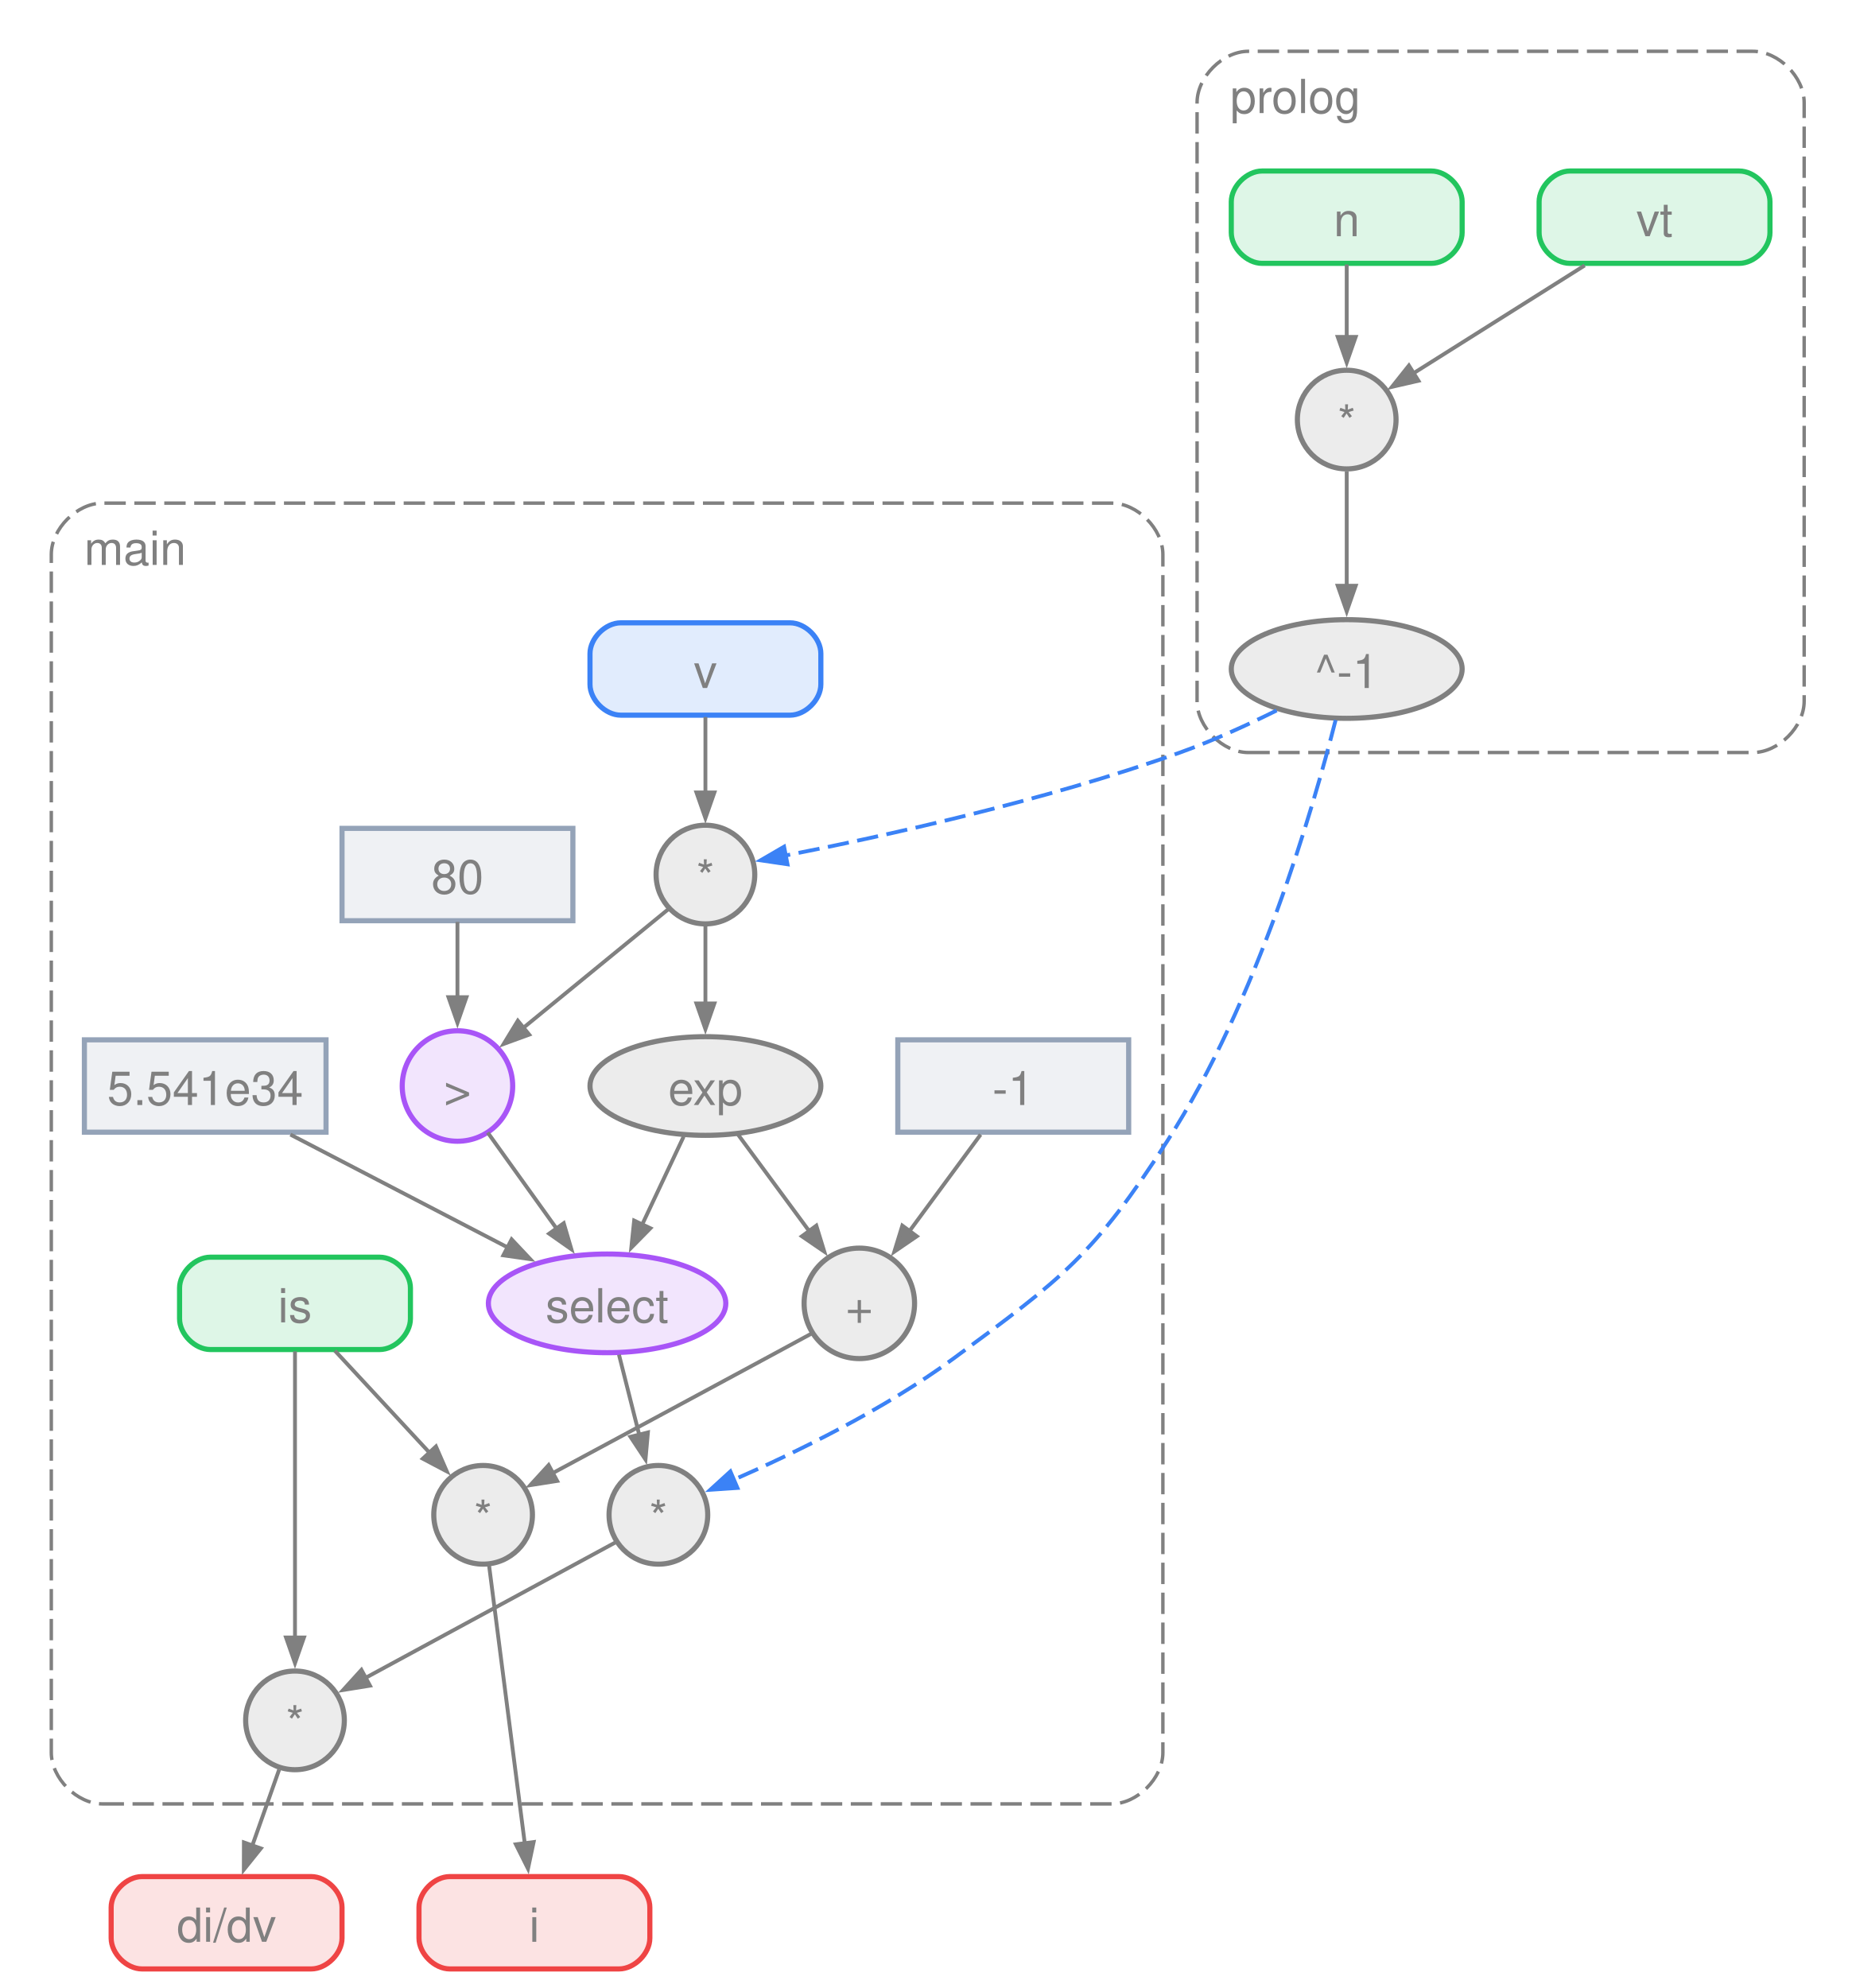
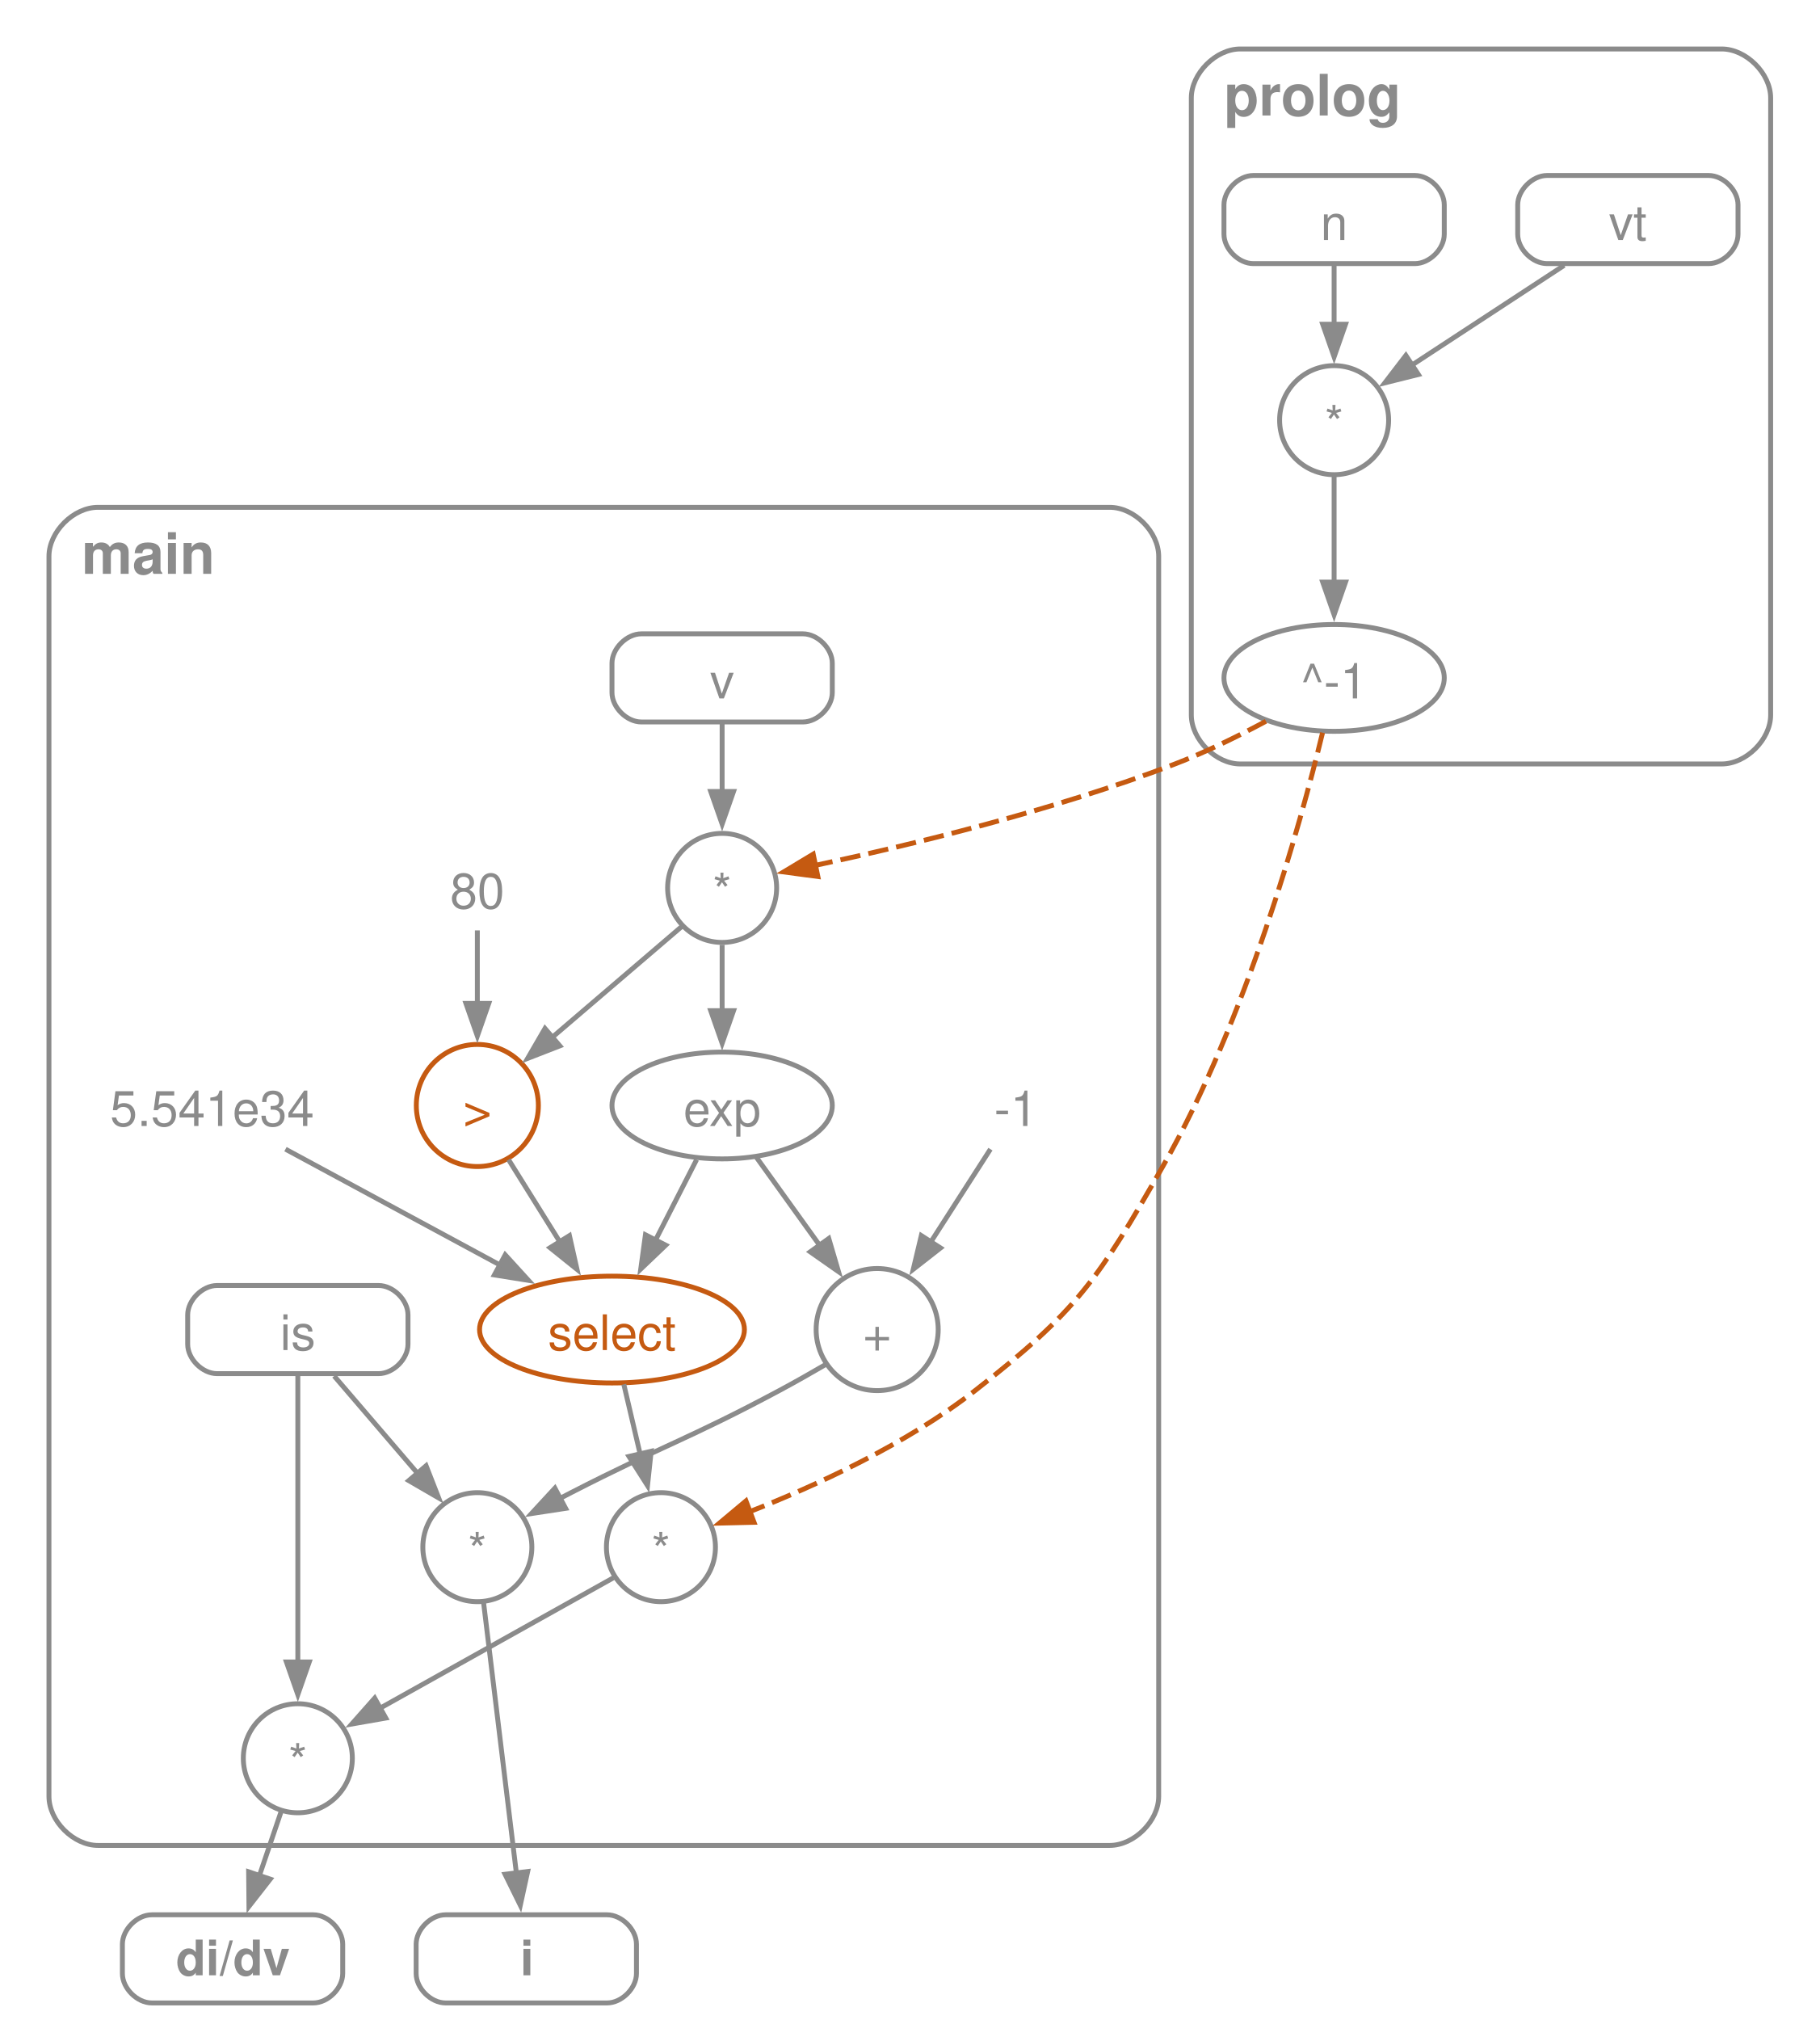
- <svg xmlns="http://www.w3.org/2000/svg" width="434pt" height="465pt" viewBox="0.00 0.00 434.00 465.00">
-   <g id="graph0" class="graph" transform="scale(1 1) rotate(0) translate(4 460.54)">
+ <svg xmlns="http://www.w3.org/2000/svg" width="446pt" height="495pt" viewBox="0.00 0.00 446.00 495.00">
+   <g id="graph0" class="graph" transform="scale(1 1) rotate(0) translate(4 490.82)">
    <g id="clust1" class="cluster">
-       <path fill="none" stroke="#808080" stroke-width="0.8" stroke-dasharray="5,2" d="M288,-284.52C288,-284.52 406,-284.52 406,-284.52 412,-284.52 418,-290.52 418,-296.52 418,-296.52 418,-436.54 418,-436.54 418,-442.54 412,-448.54 406,-448.54 406,-448.54 288,-448.54 288,-448.54 282,-448.54 276,-442.54 276,-436.54 276,-436.54 276,-296.52 276,-296.52 276,-290.52 282,-284.52 288,-284.52" />
-       <text xml:space="preserve" text-anchor="middle" x="299" y="-434.09" font-family="Helvetica,Arial,sans-serif" font-size="11.00" fill="#808080">prolog</text>
+       <path fill="none" stroke="#8b8b8b" stroke-width="1.2" d="M300,-303.61C300,-303.61 418,-303.61 418,-303.61 424,-303.61 430,-309.61 430,-315.61 430,-315.61 430,-466.82 430,-466.82 430,-472.82 424,-478.82 418,-478.82 418,-478.82 300,-478.82 300,-478.82 294,-478.82 288,-472.82 288,-466.82 288,-466.82 288,-315.61 288,-315.61 288,-309.61 294,-303.61 300,-303.61" />
+       <text xml:space="preserve" text-anchor="start" x="296" y="-462.52" font-family="Helvetica,Arial,sans-serif" font-weight="bold" font-size="14.00" fill="#8b8b8b">prolog</text>
    </g>
    <g id="clust2" class="cluster">
-       <path fill="none" stroke="#808080" stroke-width="0.8" stroke-dasharray="5,2" d="M20,-38.6C20,-38.6 256,-38.6 256,-38.6 262,-38.6 268,-44.6 268,-50.6 268,-50.6 268,-330.86 268,-330.86 268,-336.86 262,-342.86 256,-342.86 256,-342.86 20,-342.86 20,-342.86 14,-342.86 8,-336.86 8,-330.86 8,-330.86 8,-50.6 8,-50.6 8,-44.6 14,-38.6 20,-38.6" />
-       <text xml:space="preserve" text-anchor="middle" x="27.62" y="-328.41" font-family="Helvetica,Arial,sans-serif" font-size="11.00" fill="#808080">main</text>
+       <path fill="none" stroke="#8b8b8b" stroke-width="1.2" d="M20,-38.6C20,-38.6 268,-38.6 268,-38.6 274,-38.6 280,-44.6 280,-50.6 280,-50.6 280,-354.5 280,-354.5 280,-360.5 274,-366.5 268,-366.5 268,-366.5 20,-366.5 20,-366.5 14,-366.5 8,-360.5 8,-354.5 8,-354.5 8,-50.6 8,-50.6 8,-44.6 14,-38.6 20,-38.6" />
+       <text xml:space="preserve" text-anchor="start" x="16" y="-350.2" font-family="Helvetica,Arial,sans-serif" font-weight="bold" font-size="14.00" fill="#8b8b8b">main</text>
    </g>
    <g id="node1" class="node">
-       <path fill="#22c55e" fill-opacity="0.149" stroke="#22c55e" stroke-width="1.2" d="M330.8,-420.54C330.8,-420.54 291.2,-420.54 291.2,-420.54 287.6,-420.54 284,-416.94 284,-413.34 284,-413.34 284,-406.14 284,-406.14 284,-402.54 287.6,-398.94 291.2,-398.94 291.2,-398.94 330.8,-398.94 330.8,-398.94 334.4,-398.94 338,-402.54 338,-406.14 338,-406.14 338,-413.34 338,-413.34 338,-416.94 334.4,-420.54 330.8,-420.54" />
-       <text xml:space="preserve" text-anchor="middle" x="311" y="-405.29" font-family="Helvetica,Arial,sans-serif" font-size="11.00" fill="#808080">n</text>
+       <path fill="none" stroke="#8b8b8b" stroke-width="1.2" d="M342.8,-447.82C342.8,-447.82 303.2,-447.82 303.2,-447.82 299.6,-447.82 296,-444.22 296,-440.62 296,-440.62 296,-433.42 296,-433.42 296,-429.82 299.6,-426.22 303.2,-426.22 303.2,-426.22 342.8,-426.22 342.8,-426.22 346.4,-426.22 350,-429.82 350,-433.42 350,-433.42 350,-440.62 350,-440.62 350,-444.22 346.4,-447.82 342.8,-447.82" />
+       <text xml:space="preserve" text-anchor="middle" x="323" y="-432" font-family="Helvetica,Arial,sans-serif" font-size="12.00" fill="#8b8b8b">n</text>
    </g>
    <g id="node3" class="node">
-       <ellipse fill="#808080" fill-opacity="0.149" stroke="#808080" stroke-width="1.2" cx="311" cy="-362.4" rx="11.54" ry="11.54" />
-       <text xml:space="preserve" text-anchor="middle" x="311" y="-357.95" font-family="Helvetica,Arial,sans-serif" font-size="11.00" fill="#808080">*</text>
+       <ellipse fill="none" stroke="#8b8b8b" stroke-width="1.2" cx="323" cy="-387.86" rx="13.36" ry="13.36" />
+       <text xml:space="preserve" text-anchor="middle" x="323" y="-382.84" font-family="Helvetica,Arial,sans-serif" font-size="12.00" fill="#8b8b8b">*</text>
    </g>
    <g id="edge1" class="edge">
-       <path fill="none" stroke="#808080" stroke-width="0.9" d="M311,-398.67C311,-393.61 311,-387.32 311,-381.45" />
-       <polygon fill="#808080" stroke="#808080" stroke-width="0.9" points="313.1,-381.74 311,-375.74 308.9,-381.74 313.1,-381.74" />
+       <path fill="none" stroke="#8b8b8b" stroke-width="1.2" d="M323,-426.02C323,-421.67 323,-416.39 323,-411.18" />
+       <polygon fill="#8b8b8b" stroke="#8b8b8b" stroke-width="1.2" points="325.8,-411.36 323,-403.36 320.2,-411.36 325.8,-411.36" />
    </g>
    <g id="node2" class="node">
-       <path fill="#22c55e" fill-opacity="0.149" stroke="#22c55e" stroke-width="1.2" d="M402.8,-420.54C402.8,-420.54 363.2,-420.54 363.2,-420.54 359.6,-420.54 356,-416.94 356,-413.34 356,-413.34 356,-406.14 356,-406.14 356,-402.54 359.6,-398.94 363.2,-398.94 363.2,-398.94 402.8,-398.94 402.8,-398.94 406.4,-398.94 410,-402.54 410,-406.14 410,-406.14 410,-413.34 410,-413.34 410,-416.94 406.4,-420.54 402.8,-420.54" />
-       <text xml:space="preserve" text-anchor="middle" x="383" y="-405.29" font-family="Helvetica,Arial,sans-serif" font-size="11.00" fill="#808080">vt</text>
+       <path fill="none" stroke="#8b8b8b" stroke-width="1.2" d="M414.8,-447.82C414.8,-447.82 375.2,-447.82 375.2,-447.82 371.6,-447.82 368,-444.22 368,-440.62 368,-440.62 368,-433.42 368,-433.42 368,-429.82 371.6,-426.22 375.2,-426.22 375.2,-426.22 414.8,-426.22 414.8,-426.22 418.4,-426.22 422,-429.82 422,-433.42 422,-433.42 422,-440.62 422,-440.62 422,-444.22 418.4,-447.82 414.8,-447.82" />
+       <text xml:space="preserve" text-anchor="middle" x="395" y="-432" font-family="Helvetica,Arial,sans-serif" font-size="12.00" fill="#8b8b8b">vt</text>
    </g>
    <g id="edge2" class="edge">
-       <path fill="none" stroke="#808080" stroke-width="0.9" d="M366.66,-398.45C354.62,-390.86 338.34,-380.61 326.5,-373.16" />
-       <polygon fill="#808080" stroke="#808080" stroke-width="0.9" points="327.78,-371.48 321.59,-370.06 325.55,-375.04 327.78,-371.48" />
+       <path fill="none" stroke="#8b8b8b" stroke-width="1.2" d="M379.38,-425.79C368.44,-418.62 353.75,-409 342.11,-401.38" />
+       <polygon fill="#8b8b8b" stroke="#8b8b8b" stroke-width="1.2" points="343.66,-399.05 335.43,-397 340.59,-403.73 343.66,-399.05" />
    </g>
    <g id="node4" class="node">
-       <ellipse fill="#808080" fill-opacity="0.149" stroke="#808080" stroke-width="1.2" cx="311" cy="-304.06" rx="27" ry="11.54" />
-       <text xml:space="preserve" text-anchor="middle" x="311" y="-299.61" font-family="Helvetica,Arial,sans-serif" font-size="11.00" fill="#808080">^-1</text>
+       <ellipse fill="none" stroke="#8b8b8b" stroke-width="1.2" cx="323" cy="-324.7" rx="27" ry="13.09" />
+       <text xml:space="preserve" text-anchor="middle" x="323" y="-319.67" font-family="Helvetica,Arial,sans-serif" font-size="12.00" fill="#8b8b8b">^-1</text>
    </g>
    <g id="edge3" class="edge">
-       <path fill="none" stroke="#808080" stroke-width="0.9" d="M311,-350.26C311,-342.62 311,-332.31 311,-323.46" />
-       <polygon fill="#808080" stroke="#808080" stroke-width="0.9" points="313.1,-323.53 311,-317.53 308.9,-323.53 313.1,-323.53" />
+       <path fill="none" stroke="#8b8b8b" stroke-width="1.2" d="M323,-374.19C323,-366.64 323,-356.85 323,-348.05" />
+       <polygon fill="#8b8b8b" stroke="#8b8b8b" stroke-width="1.2" points="325.8,-348.17 323,-340.17 320.2,-348.17 325.8,-348.17" />
    </g>
    <g id="node7" class="node">
-       <ellipse fill="#808080" fill-opacity="0.149" stroke="#808080" stroke-width="1.2" cx="161" cy="-255.98" rx="11.54" ry="11.54" />
-       <text xml:space="preserve" text-anchor="middle" x="161" y="-251.53" font-family="Helvetica,Arial,sans-serif" font-size="11.00" fill="#808080">*</text>
+       <ellipse fill="none" stroke="#8b8b8b" stroke-width="1.2" cx="173" cy="-273.24" rx="13.36" ry="13.36" />
+       <text xml:space="preserve" text-anchor="middle" x="173" y="-268.22" font-family="Helvetica,Arial,sans-serif" font-size="12.00" fill="#8b8b8b">*</text>
    </g>
    <g id="edge5" class="edge">
-       <path fill="none" stroke="#3b82f6" stroke-width="0.9" stroke-dasharray="5,2" d="M294.61,-294.36C287.76,-290.97 279.62,-287.24 272,-284.52 240.39,-273.21 202.12,-264.83 179.77,-260.44" />
-       <polygon fill="#3b82f6" stroke="#3b82f6" stroke-width="0.9" points="180.2,-258.38 173.91,-259.31 179.4,-262.5 180.2,-258.38" />
+       <path fill="none" stroke="#c55a11" stroke-width="1.2" stroke-dasharray="5,2" d="M306.28,-314.07C299.52,-310.45 291.54,-306.5 284,-303.61 254.31,-292.19 218.51,-283.6 195.75,-278.74" />
+       <polygon fill="#c55a11" stroke="#c55a11" stroke-width="1.2" points="196.46,-276.03 188.06,-277.15 195.32,-281.51 196.46,-276.03" />
    </g>
    <g id="node13" class="node">
-       <ellipse fill="#808080" fill-opacity="0.149" stroke="#808080" stroke-width="1.2" cx="150" cy="-106.22" rx="11.54" ry="11.54" />
-       <text xml:space="preserve" text-anchor="middle" x="150" y="-101.77" font-family="Helvetica,Arial,sans-serif" font-size="11.00" fill="#808080">*</text>
+       <ellipse fill="none" stroke="#8b8b8b" stroke-width="1.2" cx="158" cy="-111.69" rx="13.36" ry="13.36" />
+       <text xml:space="preserve" text-anchor="middle" x="158" y="-106.67" font-family="Helvetica,Arial,sans-serif" font-size="12.00" fill="#8b8b8b">*</text>
    </g>
    <g id="edge12" class="edge">
-       <path fill="none" stroke="#3b82f6" stroke-width="0.9" stroke-dasharray="5,2" d="M308.4,-292.11C303.2,-271.6 290.15,-226.46 269,-193.6 251.85,-166.95 244.52,-161.55 219,-142.76 202.77,-130.81 181.96,-120.7 167.46,-114.35" />
-       <polygon fill="#3b82f6" stroke="#3b82f6" stroke-width="0.9" points="168.49,-112.51 162.14,-112.08 166.84,-116.37 168.49,-112.51" />
+       <path fill="none" stroke="#c55a11" stroke-width="1.2" stroke-dasharray="5,2" d="M320.17,-311.28C314.75,-288.97 301.59,-241.05 281,-204.97 265.22,-177.32 260.1,-169.64 235,-150.06 218.06,-136.84 195.69,-126.63 179.42,-120.25" />
+       <polygon fill="#c55a11" stroke="#c55a11" stroke-width="1.2" points="180.82,-117.78 172.34,-117.58 178.84,-123.02 180.82,-117.78" />
    </g>
    <g id="node5" class="node">
-       <path fill="#3b82f6" fill-opacity="0.149" stroke="#3b82f6" stroke-width="1.2" d="M180.8,-314.86C180.8,-314.86 141.2,-314.86 141.2,-314.86 137.6,-314.86 134,-311.26 134,-307.66 134,-307.66 134,-300.46 134,-300.46 134,-296.86 137.6,-293.26 141.2,-293.26 141.2,-293.26 180.8,-293.26 180.8,-293.26 184.4,-293.26 188,-296.86 188,-300.46 188,-300.46 188,-307.66 188,-307.66 188,-311.26 184.4,-314.86 180.8,-314.86" />
-       <text xml:space="preserve" text-anchor="middle" x="161" y="-299.61" font-family="Helvetica,Arial,sans-serif" font-size="11.00" fill="#808080">v</text>
+       <path fill="none" stroke="#8b8b8b" stroke-width="1.2" d="M192.8,-335.5C192.8,-335.5 153.2,-335.5 153.2,-335.5 149.6,-335.5 146,-331.9 146,-328.3 146,-328.3 146,-321.1 146,-321.1 146,-317.5 149.6,-313.9 153.2,-313.9 153.2,-313.9 192.8,-313.9 192.8,-313.9 196.4,-313.9 200,-317.5 200,-321.1 200,-321.1 200,-328.3 200,-328.3 200,-331.9 196.4,-335.5 192.8,-335.5" />
+       <text xml:space="preserve" text-anchor="middle" x="173" y="-319.67" font-family="Helvetica,Arial,sans-serif" font-size="12.00" fill="#8b8b8b">v</text>
    </g>
    <g id="edge4" class="edge">
-       <path fill="none" stroke="#808080" stroke-width="0.9" d="M161,-292.83C161,-287.61 161,-281.1 161,-275.07" />
-       <polygon fill="#808080" stroke="#808080" stroke-width="0.9" points="163.1,-275.18 161,-269.18 158.9,-275.18 163.1,-275.18" />
+       <path fill="none" stroke="#8b8b8b" stroke-width="1.2" d="M173,-313.69C173,-308.77 173,-302.63 173,-296.67" />
+       <polygon fill="#8b8b8b" stroke="#8b8b8b" stroke-width="1.2" points="175.8,-296.87 173,-288.87 170.2,-296.87 175.8,-296.87" />
    </g>
    <g id="node6" class="node">
-       <path fill="#22c55e" fill-opacity="0.149" stroke="#22c55e" stroke-width="1.2" d="M84.8,-166.48C84.8,-166.48 45.2,-166.48 45.2,-166.48 41.6,-166.48 38,-162.88 38,-159.28 38,-159.28 38,-152.08 38,-152.08 38,-148.48 41.6,-144.88 45.2,-144.88 45.2,-144.88 84.8,-144.88 84.8,-144.88 88.4,-144.88 92,-148.48 92,-152.08 92,-152.08 92,-159.28 92,-159.28 92,-162.88 88.4,-166.48 84.8,-166.48" />
-       <text xml:space="preserve" text-anchor="middle" x="65" y="-151.23" font-family="Helvetica,Arial,sans-serif" font-size="11.00" fill="#808080">is</text>
+       <path fill="none" stroke="#8b8b8b" stroke-width="1.2" d="M88.8,-175.81C88.8,-175.81 49.2,-175.81 49.2,-175.81 45.6,-175.81 42,-172.21 42,-168.61 42,-168.61 42,-161.41 42,-161.41 42,-157.81 45.6,-154.21 49.2,-154.21 49.2,-154.21 88.8,-154.21 88.8,-154.21 92.4,-154.21 96,-157.81 96,-161.41 96,-161.41 96,-168.61 96,-168.61 96,-172.21 92.4,-175.81 88.8,-175.81" />
+       <text xml:space="preserve" text-anchor="middle" x="69" y="-159.99" font-family="Helvetica,Arial,sans-serif" font-size="12.00" fill="#8b8b8b">is</text>
    </g>
    <g id="node16" class="node">
-       <ellipse fill="#808080" fill-opacity="0.149" stroke="#808080" stroke-width="1.2" cx="65" cy="-58.14" rx="11.54" ry="11.54" />
-       <text xml:space="preserve" text-anchor="middle" x="65" y="-53.69" font-family="Helvetica,Arial,sans-serif" font-size="11.00" fill="#808080">*</text>
+       <ellipse fill="none" stroke="#8b8b8b" stroke-width="1.2" cx="69" cy="-59.96" rx="13.36" ry="13.36" />
+       <text xml:space="preserve" text-anchor="middle" x="69" y="-54.94" font-family="Helvetica,Arial,sans-serif" font-size="12.00" fill="#8b8b8b">*</text>
    </g>
    <g id="edge16" class="edge">
-       <path fill="none" stroke="#808080" stroke-width="0.9" d="M65,-144.45C65,-128.48 65,-97.36 65,-77.44" />
-       <polygon fill="#808080" stroke="#808080" stroke-width="0.9" points="67.1,-77.53 65,-71.53 62.9,-77.53 67.1,-77.53" />
+       <path fill="none" stroke="#8b8b8b" stroke-width="1.2" d="M69,-153.76C69,-137.48 69,-105.35 69,-83.52" />
+       <polygon fill="#8b8b8b" stroke="#8b8b8b" stroke-width="1.2" points="71.8,-83.55 69,-75.55 66.2,-83.55 71.8,-83.55" />
    </g>
    <g id="node17" class="node">
-       <ellipse fill="#808080" fill-opacity="0.149" stroke="#808080" stroke-width="1.2" cx="109" cy="-106.22" rx="11.54" ry="11.54" />
-       <text xml:space="preserve" text-anchor="middle" x="109" y="-101.77" font-family="Helvetica,Arial,sans-serif" font-size="11.00" fill="#808080">*</text>
+       <ellipse fill="none" stroke="#8b8b8b" stroke-width="1.2" cx="113" cy="-111.69" rx="13.36" ry="13.36" />
+       <text xml:space="preserve" text-anchor="middle" x="113" y="-106.67" font-family="Helvetica,Arial,sans-serif" font-size="12.00" fill="#8b8b8b">*</text>
    </g>
    <g id="edge18" class="edge">
-       <path fill="none" stroke="#808080" stroke-width="0.9" d="M74.33,-144.61C80.89,-137.54 89.73,-128.01 96.84,-120.34" />
-       <polygon fill="#808080" stroke="#808080" stroke-width="0.9" points="97.97,-122.21 100.51,-116.38 94.89,-119.35 97.97,-122.21" />
+       <path fill="none" stroke="#8b8b8b" stroke-width="1.2" d="M77.9,-153.63C83.78,-146.77 91.62,-137.63 98.39,-129.73" />
+       <polygon fill="#8b8b8b" stroke="#8b8b8b" stroke-width="1.2" points="100.44,-131.64 103.52,-123.75 96.19,-128 100.44,-131.64" />
    </g>
    <g id="node9" class="node">
-       <ellipse fill="#a855f7" fill-opacity="0.149" stroke="#a855f7" stroke-width="1.2" cx="103" cy="-206.52" rx="12.92" ry="12.92" />
-       <text xml:space="preserve" text-anchor="middle" x="103" y="-202.07" font-family="Helvetica,Arial,sans-serif" font-size="11.00" fill="#808080">&gt;</text>
+       <ellipse fill="none" stroke="#c55a11" stroke-width="1.2" cx="113" cy="-219.92" rx="14.96" ry="14.96" />
+       <text xml:space="preserve" text-anchor="middle" x="113" y="-214.9" font-family="Helvetica,Arial,sans-serif" font-size="12.00" fill="#c55a11">&gt;</text>
    </g>
    <g id="edge6" class="edge">
-       <path fill="none" stroke="#808080" stroke-width="0.9" d="M152.44,-247.97C143.51,-240.66 129.31,-229.04 118.42,-220.13" />
-       <polygon fill="#808080" stroke="#808080" stroke-width="0.9" points="119.78,-218.54 113.81,-216.36 117.12,-221.79 119.78,-218.54" />
+       <path fill="none" stroke="#8b8b8b" stroke-width="1.2" d="M163.09,-263.77C154.5,-256.42 141.83,-245.59 131.39,-236.65" />
+       <polygon fill="#8b8b8b" stroke="#8b8b8b" stroke-width="1.2" points="133.22,-234.53 125.32,-231.46 129.58,-238.79 133.22,-234.53" />
    </g>
    <g id="node10" class="node">
-       <ellipse fill="#808080" fill-opacity="0.149" stroke="#808080" stroke-width="1.2" cx="161" cy="-206.52" rx="27" ry="11.54" />
-       <text xml:space="preserve" text-anchor="middle" x="161" y="-202.07" font-family="Helvetica,Arial,sans-serif" font-size="11.00" fill="#808080">exp</text>
+       <ellipse fill="none" stroke="#8b8b8b" stroke-width="1.2" cx="173" cy="-219.92" rx="27" ry="13.09" />
+       <text xml:space="preserve" text-anchor="middle" x="173" y="-214.9" font-family="Helvetica,Arial,sans-serif" font-size="12.00" fill="#8b8b8b">exp</text>
    </g>
    <g id="edge8" class="edge">
-       <path fill="none" stroke="#808080" stroke-width="0.9" d="M161,-243.97C161,-238.58 161,-231.94 161,-225.82" />
-       <polygon fill="#808080" stroke="#808080" stroke-width="0.9" points="163.1,-225.83 161,-219.83 158.9,-225.83 163.1,-225.83" />
+       <path fill="none" stroke="#8b8b8b" stroke-width="1.2" d="M173,-259.29C173,-254.32 173,-248.49 173,-242.9" />
+       <polygon fill="#8b8b8b" stroke="#8b8b8b" stroke-width="1.2" points="175.8,-243.15 173,-235.15 170.2,-243.15 175.8,-243.15" />
    </g>
    <g id="node8" class="node">
-       <polygon fill="#94a3b8" fill-opacity="0.149" stroke="#94a3b8" stroke-width="1.2" points="130,-266.78 76,-266.78 76,-245.18 130,-245.18 130,-266.78" />
-       <text xml:space="preserve" text-anchor="middle" x="103" y="-251.53" font-family="Helvetica,Arial,sans-serif" font-size="11.00" fill="#808080">80</text>
+       <text xml:space="preserve" text-anchor="middle" x="113" y="-268.22" font-family="Helvetica,Arial,sans-serif" font-size="12.00" fill="#8b8b8b">80</text>
    </g>
    <g id="edge7" class="edge">
-       <path fill="none" stroke="#808080" stroke-width="0.9" d="M103,-244.91C103,-239.67 103,-233.08 103,-226.9" />
-       <polygon fill="#808080" stroke="#808080" stroke-width="0.9" points="105.1,-227.29 103,-221.29 100.9,-227.29 105.1,-227.29" />
+       <path fill="none" stroke="#8b8b8b" stroke-width="1.2" d="M113,-262.83C113,-257.74 113,-251.2 113,-244.81" />
+       <polygon fill="#8b8b8b" stroke="#8b8b8b" stroke-width="1.2" points="115.8,-244.94 113,-236.94 110.2,-244.94 115.8,-244.94" />
    </g>
    <g id="node12" class="node">
-       <ellipse fill="#a855f7" fill-opacity="0.149" stroke="#a855f7" stroke-width="1.2" cx="138" cy="-155.68" rx="27.77" ry="11.54" />
-       <text xml:space="preserve" text-anchor="middle" x="138" y="-151.23" font-family="Helvetica,Arial,sans-serif" font-size="11.00" fill="#808080">select</text>
+       <ellipse fill="none" stroke="#c55a11" stroke-width="1.2" cx="146" cy="-165.01" rx="32.46" ry="13.09" />
+       <text xml:space="preserve" text-anchor="middle" x="146" y="-159.99" font-family="Helvetica,Arial,sans-serif" font-size="12.00" fill="#c55a11">select</text>
    </g>
    <g id="edge9" class="edge">
-       <path fill="none" stroke="#808080" stroke-width="0.9" d="M110.08,-195.63C114.7,-189.19 120.84,-180.62 126.19,-173.16" />
-       <polygon fill="#808080" stroke="#808080" stroke-width="0.9" points="127.86,-174.43 129.65,-168.33 124.45,-171.98 127.86,-174.43" />
+       <path fill="none" stroke="#8b8b8b" stroke-width="1.2" d="M120.65,-206.65C124.4,-200.64 129.02,-193.24 133.27,-186.42" />
+       <polygon fill="#8b8b8b" stroke="#8b8b8b" stroke-width="1.2" points="135.57,-188.03 137.43,-179.76 130.82,-185.07 135.57,-188.03" />
    </g>
    <g id="edge11" class="edge">
-       <path fill="none" stroke="#808080" stroke-width="0.9" d="M155.9,-194.68C153.04,-188.61 149.41,-180.9 146.16,-174.01" />
-       <polygon fill="#808080" stroke="#808080" stroke-width="0.9" points="148.13,-173.25 143.67,-168.72 144.33,-175.04 148.13,-173.25" />
+       <path fill="none" stroke="#8b8b8b" stroke-width="1.2" d="M166.74,-206.65C163.74,-200.77 160.06,-193.57 156.64,-186.87" />
+       <polygon fill="#8b8b8b" stroke="#8b8b8b" stroke-width="1.2" points="159.18,-185.69 153.05,-179.84 154.2,-188.23 159.18,-185.69" />
    </g>
    <g id="node15" class="node">
-       <ellipse fill="#808080" fill-opacity="0.149" stroke="#808080" stroke-width="1.2" cx="197" cy="-155.68" rx="12.92" ry="12.92" />
-       <text xml:space="preserve" text-anchor="middle" x="197" y="-151.23" font-family="Helvetica,Arial,sans-serif" font-size="11.00" fill="#808080">+</text>
+       <ellipse fill="none" stroke="#8b8b8b" stroke-width="1.2" cx="211" cy="-165.01" rx="14.96" ry="14.96" />
+       <text xml:space="preserve" text-anchor="middle" x="211" y="-159.99" font-family="Helvetica,Arial,sans-serif" font-size="12.00" fill="#8b8b8b">+</text>
    </g>
    <g id="edge14" class="edge">
-       <path fill="none" stroke="#808080" stroke-width="0.9" d="M168.63,-195.16C173.47,-188.6 179.82,-179.98 185.29,-172.56" />
-       <polygon fill="#808080" stroke="#808080" stroke-width="0.9" points="186.94,-173.86 188.81,-167.78 183.56,-171.37 186.94,-173.86" />
+       <path fill="none" stroke="#8b8b8b" stroke-width="1.2" d="M181.43,-207.18C186.06,-200.74 191.91,-192.6 197.18,-185.26" />
+       <polygon fill="#8b8b8b" stroke="#8b8b8b" stroke-width="1.2" points="199.14,-187.33 201.53,-179.2 194.59,-184.06 199.14,-187.33" />
    </g>
    <g id="node11" class="node">
-       <polygon fill="#94a3b8" fill-opacity="0.149" stroke="#94a3b8" stroke-width="1.2" points="72.26,-217.32 15.74,-217.32 15.74,-195.72 72.26,-195.72 72.26,-217.32" />
-       <text xml:space="preserve" text-anchor="middle" x="44" y="-202.07" font-family="Helvetica,Arial,sans-serif" font-size="11.00" fill="#808080">5.541e34</text>
+       <text xml:space="preserve" text-anchor="middle" x="48" y="-214.9" font-family="Helvetica,Arial,sans-serif" font-size="12.00" fill="#8b8b8b">5.541e34</text>
    </g>
    <g id="edge10" class="edge">
-       <path fill="none" stroke="#808080" stroke-width="0.9" d="M63.93,-195.16C78.84,-187.42 99.24,-176.81 114.86,-168.7" />
-       <polygon fill="#808080" stroke="#808080" stroke-width="0.9" points="115.67,-170.65 120.03,-166.02 113.73,-166.92 115.67,-170.65" />
+       <path fill="none" stroke="#8b8b8b" stroke-width="1.2" d="M65.97,-209.22C80.75,-201.24 101.92,-189.81 118.77,-180.71" />
+       <polygon fill="#8b8b8b" stroke="#8b8b8b" stroke-width="1.2" points="119.83,-183.32 125.54,-177.06 117.17,-178.4 119.83,-183.32" />
    </g>
    <g id="edge13" class="edge">
-       <path fill="none" stroke="#808080" stroke-width="0.9" d="M140.78,-143.67C142.2,-138.08 143.95,-131.16 145.54,-124.85" />
-       <polygon fill="#808080" stroke="#808080" stroke-width="0.9" points="147.55,-125.49 146.98,-119.16 143.47,-124.46 147.55,-125.49" />
+       <path fill="none" stroke="#8b8b8b" stroke-width="1.2" d="M148.9,-151.59C150.11,-146.42 151.55,-140.26 152.93,-134.39" />
+       <polygon fill="#8b8b8b" stroke="#8b8b8b" stroke-width="1.2" points="155.61,-135.2 154.71,-126.77 150.16,-133.92 155.61,-135.2" />
    </g>
    <g id="edge17" class="edge">
-       <path fill="none" stroke="#808080" stroke-width="0.9" d="M139.92,-99.75C125.47,-91.92 98.74,-77.43 81.42,-68.04" />
-       <polygon fill="#808080" stroke="#808080" stroke-width="0.9" points="82.54,-66.26 76.27,-65.25 80.54,-69.95 82.54,-66.26" />
+       <path fill="none" stroke="#8b8b8b" stroke-width="1.2" d="M146.36,-104.19C131.84,-96.08 106.76,-82.06 89.1,-72.2" />
+       <polygon fill="#8b8b8b" stroke="#8b8b8b" stroke-width="1.2" points="90.57,-69.81 82.22,-68.35 87.84,-74.7 90.57,-69.81" />
    </g>
    <g id="node14" class="node">
-       <polygon fill="#94a3b8" fill-opacity="0.149" stroke="#94a3b8" stroke-width="1.2" points="260,-217.32 206,-217.32 206,-195.72 260,-195.72 260,-217.32" />
-       <text xml:space="preserve" text-anchor="middle" x="233" y="-202.07" font-family="Helvetica,Arial,sans-serif" font-size="11.00" fill="#808080">-1</text>
+       <text xml:space="preserve" text-anchor="middle" x="245" y="-214.9" font-family="Helvetica,Arial,sans-serif" font-size="12.00" fill="#8b8b8b">-1</text>
    </g>
    <g id="edge15" class="edge">
-       <path fill="none" stroke="#808080" stroke-width="0.9" d="M225.37,-195.16C220.53,-188.6 214.18,-179.98 208.71,-172.56" />
-       <polygon fill="#808080" stroke="#808080" stroke-width="0.9" points="210.44,-171.37 205.19,-167.78 207.06,-173.86 210.44,-171.37" />
+       <path fill="none" stroke="#8b8b8b" stroke-width="1.2" d="M238.76,-209.22C234.65,-202.82 229.12,-194.2 224.07,-186.35" />
+       <polygon fill="#8b8b8b" stroke="#8b8b8b" stroke-width="1.2" points="226.53,-185.01 219.85,-179.79 221.82,-188.04 226.53,-185.01" />
    </g>
    <g id="edge19" class="edge">
-       <path fill="none" stroke="#808080" stroke-width="0.9" d="M185.81,-148.61C182.35,-146.73 178.52,-144.66 175,-142.76 158.03,-133.6 138.6,-123.13 125.23,-115.95" />
-       <polygon fill="#808080" stroke="#808080" stroke-width="0.9" points="126.32,-114.15 120.04,-113.16 124.33,-117.85 126.32,-114.15" />
+       <path fill="none" stroke="#8b8b8b" stroke-width="1.2" d="M198.39,-156.46C194.74,-154.33 190.74,-152.06 187,-150.06 164.74,-138.15 158.45,-136.59 136,-125.06 135.07,-124.58 134.13,-124.09 133.17,-123.59" />
+       <polygon fill="#8b8b8b" stroke="#8b8b8b" stroke-width="1.2" points="134.64,-121.2 126.26,-119.92 132.01,-126.15 134.64,-121.2" />
    </g>
    <g id="node19" class="node">
-       <path fill="#ef4444" fill-opacity="0.149" stroke="#ef4444" stroke-width="1.2" d="M68.8,-21.6C68.8,-21.6 29.2,-21.6 29.2,-21.6 25.6,-21.6 22,-18 22,-14.4 22,-14.4 22,-7.2 22,-7.2 22,-3.6 25.6,0 29.2,0 29.2,0 68.8,0 68.8,0 72.4,0 76,-3.6 76,-7.2 76,-7.2 76,-14.4 76,-14.4 76,-18 72.4,-21.6 68.8,-21.6" />
-       <text xml:space="preserve" text-anchor="middle" x="49" y="-6.35" font-family="Helvetica,Arial,sans-serif" font-size="11.00" fill="#808080">di/dv</text>
+       <path fill="none" stroke="#8b8b8b" stroke-width="1.2" d="M72.8,-21.6C72.8,-21.6 33.2,-21.6 33.2,-21.6 29.6,-21.6 26,-18 26,-14.4 26,-14.4 26,-7.2 26,-7.2 26,-3.6 29.6,0 33.2,0 33.2,0 72.8,0 72.8,0 76.4,0 80,-3.6 80,-7.2 80,-7.2 80,-14.4 80,-14.4 80,-18 76.4,-21.6 72.8,-21.6" />
+       <text xml:space="preserve" text-anchor="start" x="39.12" y="-6.77" font-family="Helvetica,Arial,sans-serif" font-weight="bold" font-size="12.00" fill="#8b8b8b">di/dv</text>
    </g>
    <g id="edge21" class="edge">
-       <path fill="none" stroke="#808080" stroke-width="0.9" d="M61.29,-46.62C59.4,-41.28 57.07,-34.67 54.94,-28.64" />
-       <polygon fill="#808080" stroke="#808080" stroke-width="0.9" points="57.01,-28.19 53.03,-23.23 53.05,-29.59 57.01,-28.19" />
+       <path fill="none" stroke="#8b8b8b" stroke-width="1.2" d="M64.96,-47.06C63.32,-42.22 61.38,-36.5 59.54,-31.08" />
+       <polygon fill="#8b8b8b" stroke="#8b8b8b" stroke-width="1.2" points="62.24,-30.34 57.02,-23.66 56.94,-32.14 62.24,-30.34" />
    </g>
    <g id="node18" class="node">
-       <path fill="#ef4444" fill-opacity="0.149" stroke="#ef4444" stroke-width="1.2" d="M140.8,-21.6C140.8,-21.6 101.2,-21.6 101.2,-21.6 97.6,-21.6 94,-18 94,-14.4 94,-14.4 94,-7.2 94,-7.2 94,-3.6 97.6,0 101.2,0 101.2,0 140.8,0 140.8,0 144.4,0 148,-3.6 148,-7.2 148,-7.2 148,-14.4 148,-14.4 148,-18 144.4,-21.6 140.8,-21.6" />
-       <text xml:space="preserve" text-anchor="middle" x="121" y="-6.35" font-family="Helvetica,Arial,sans-serif" font-size="11.00" fill="#808080">i</text>
+       <path fill="none" stroke="#8b8b8b" stroke-width="1.2" d="M144.8,-21.6C144.8,-21.6 105.2,-21.6 105.2,-21.6 101.6,-21.6 98,-18 98,-14.4 98,-14.4 98,-7.2 98,-7.2 98,-3.6 101.6,0 105.2,0 105.2,0 144.8,0 144.8,0 148.4,0 152,-3.6 152,-7.2 152,-7.2 152,-14.4 152,-14.4 152,-18 148.4,-21.6 144.8,-21.6" />
+       <text xml:space="preserve" text-anchor="start" x="123.5" y="-6.77" font-family="Helvetica,Arial,sans-serif" font-weight="bold" font-size="12.00" fill="#8b8b8b">i</text>
    </g>
    <g id="edge20" class="edge">
-       <path fill="none" stroke="#808080" stroke-width="0.9" d="M110.38,-94.5C112.42,-78.58 116.29,-48.5 118.75,-29.34" />
-       <polygon fill="#808080" stroke="#808080" stroke-width="0.9" points="120.82,-29.68 119.5,-23.46 116.66,-29.14 120.82,-29.68" />
+       <path fill="none" stroke="#8b8b8b" stroke-width="1.2" d="M114.52,-98.17C116.55,-81.43 120.17,-51.57 122.58,-31.72" />
+       <polygon fill="#8b8b8b" stroke="#8b8b8b" stroke-width="1.2" points="125.34,-32.21 123.53,-23.93 119.79,-31.53 125.34,-32.21" />
    </g>
  </g>
</svg>
